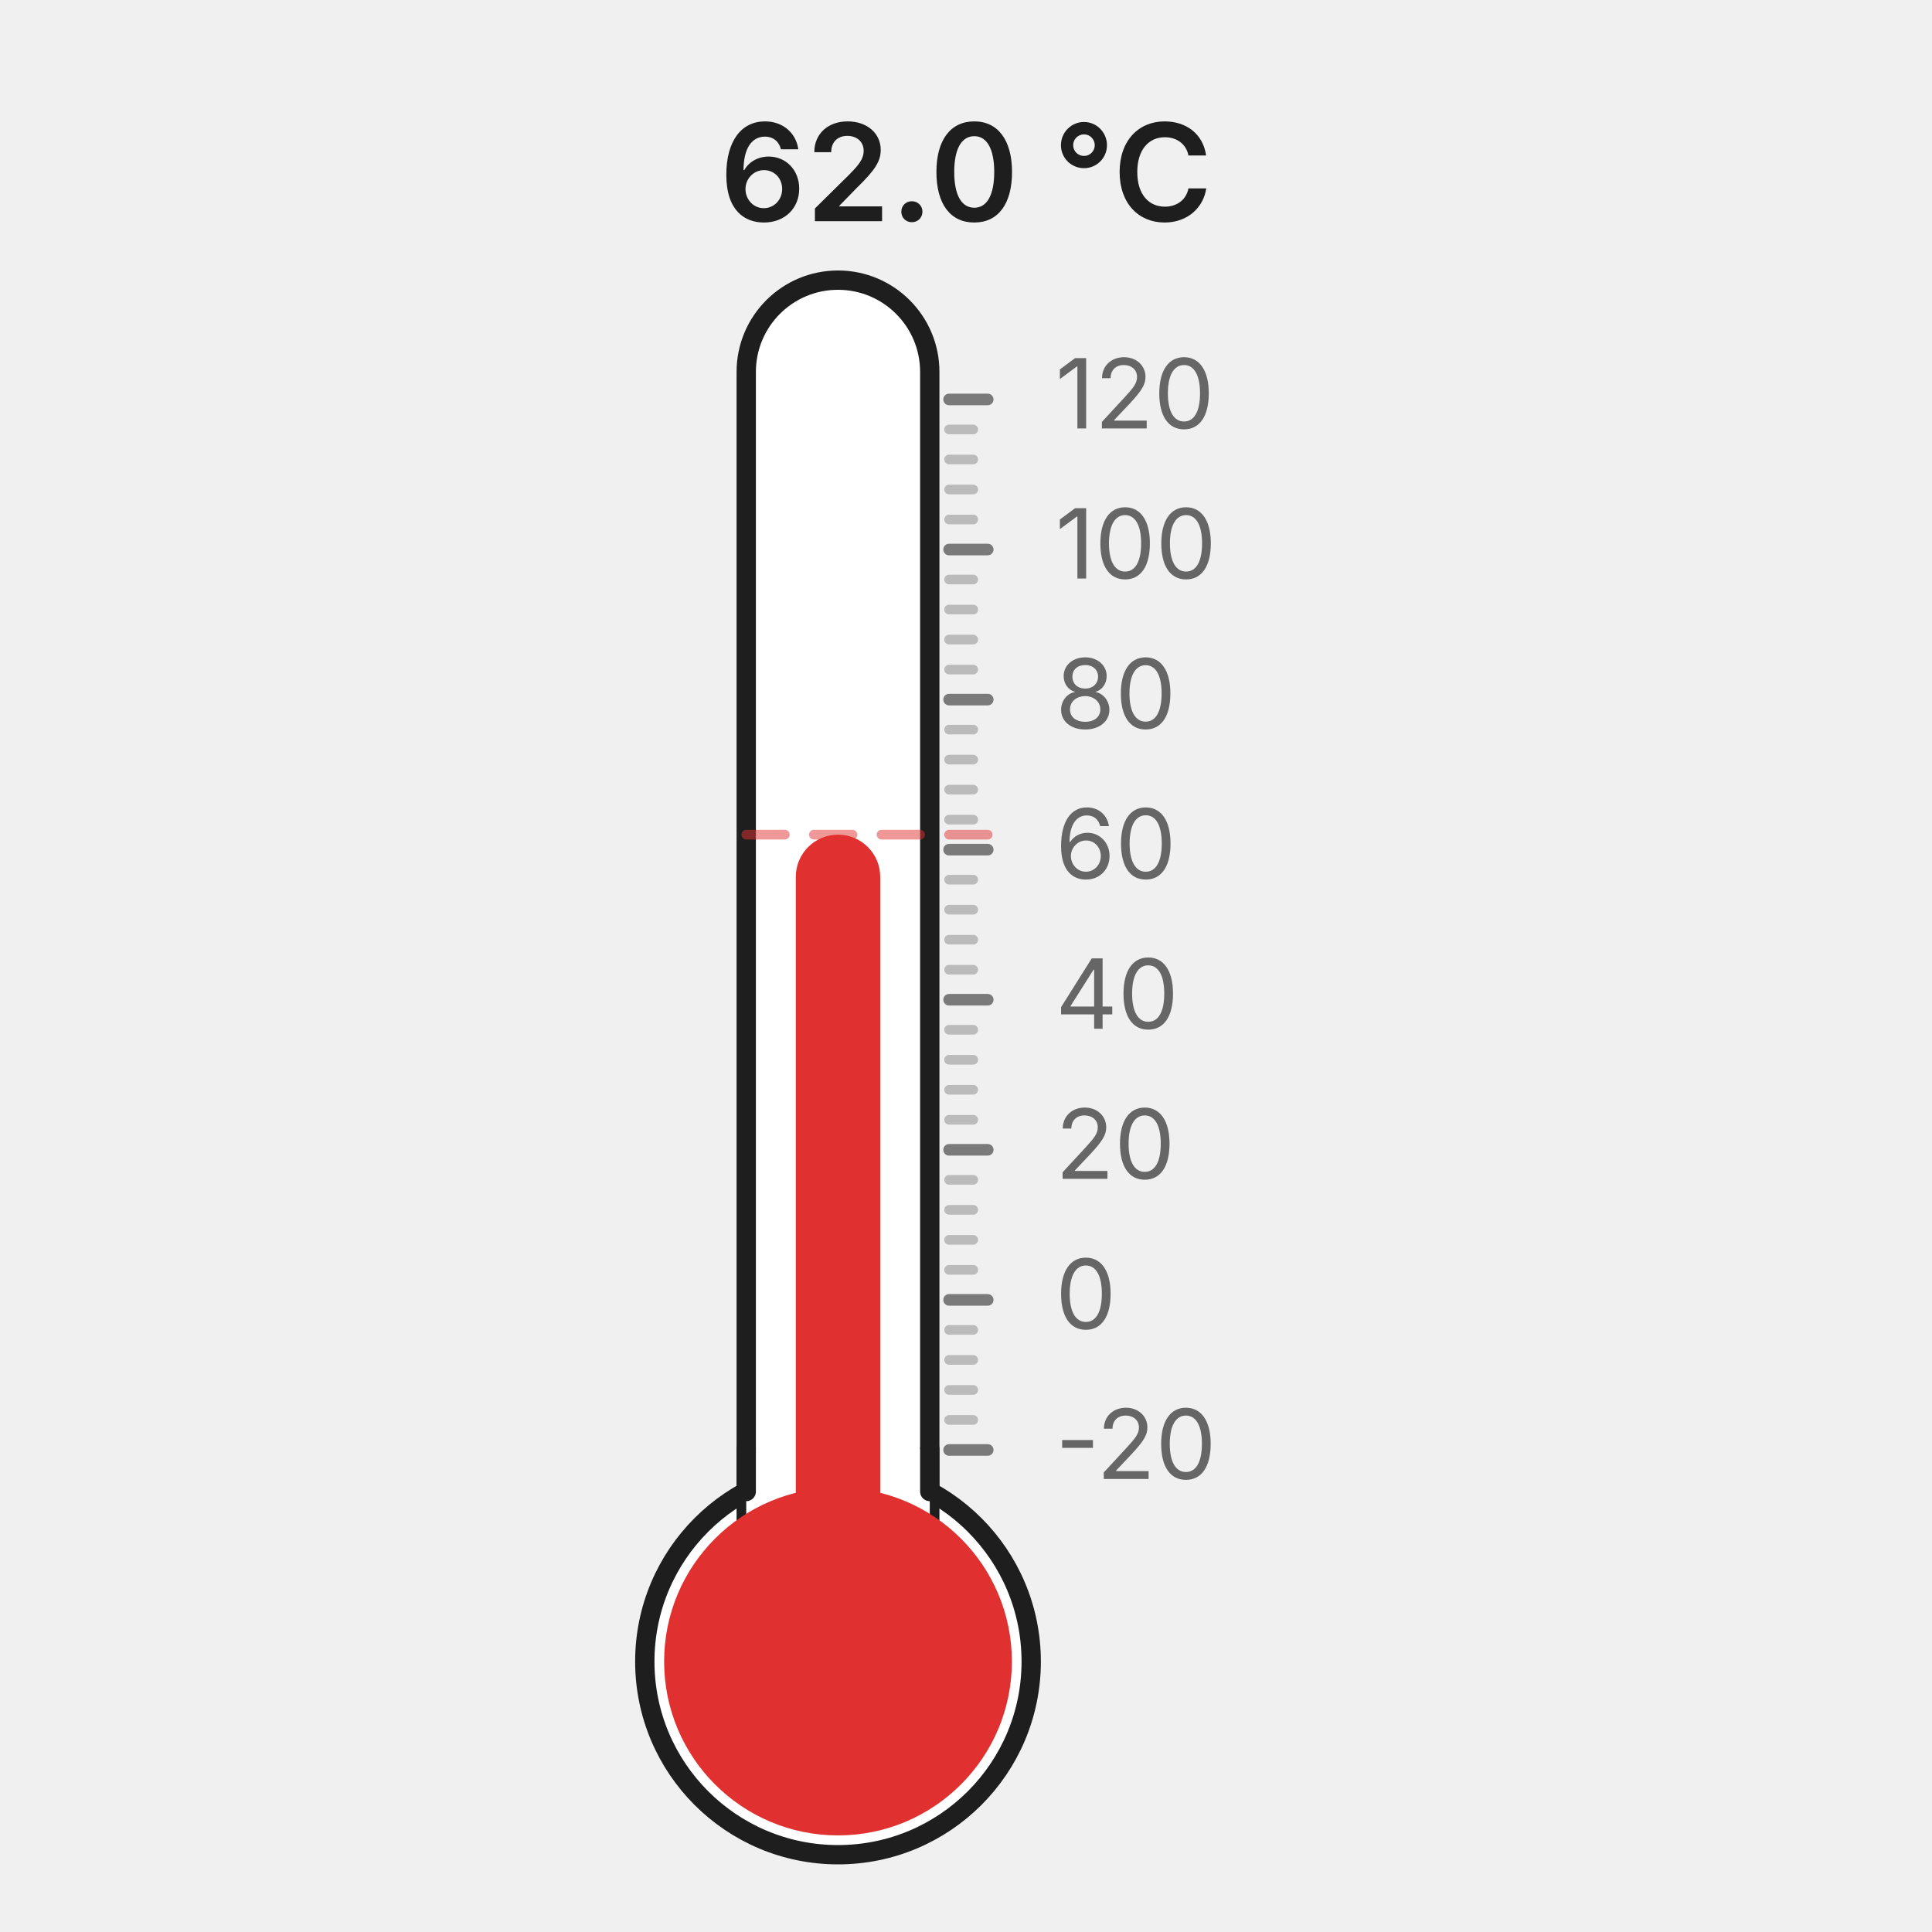
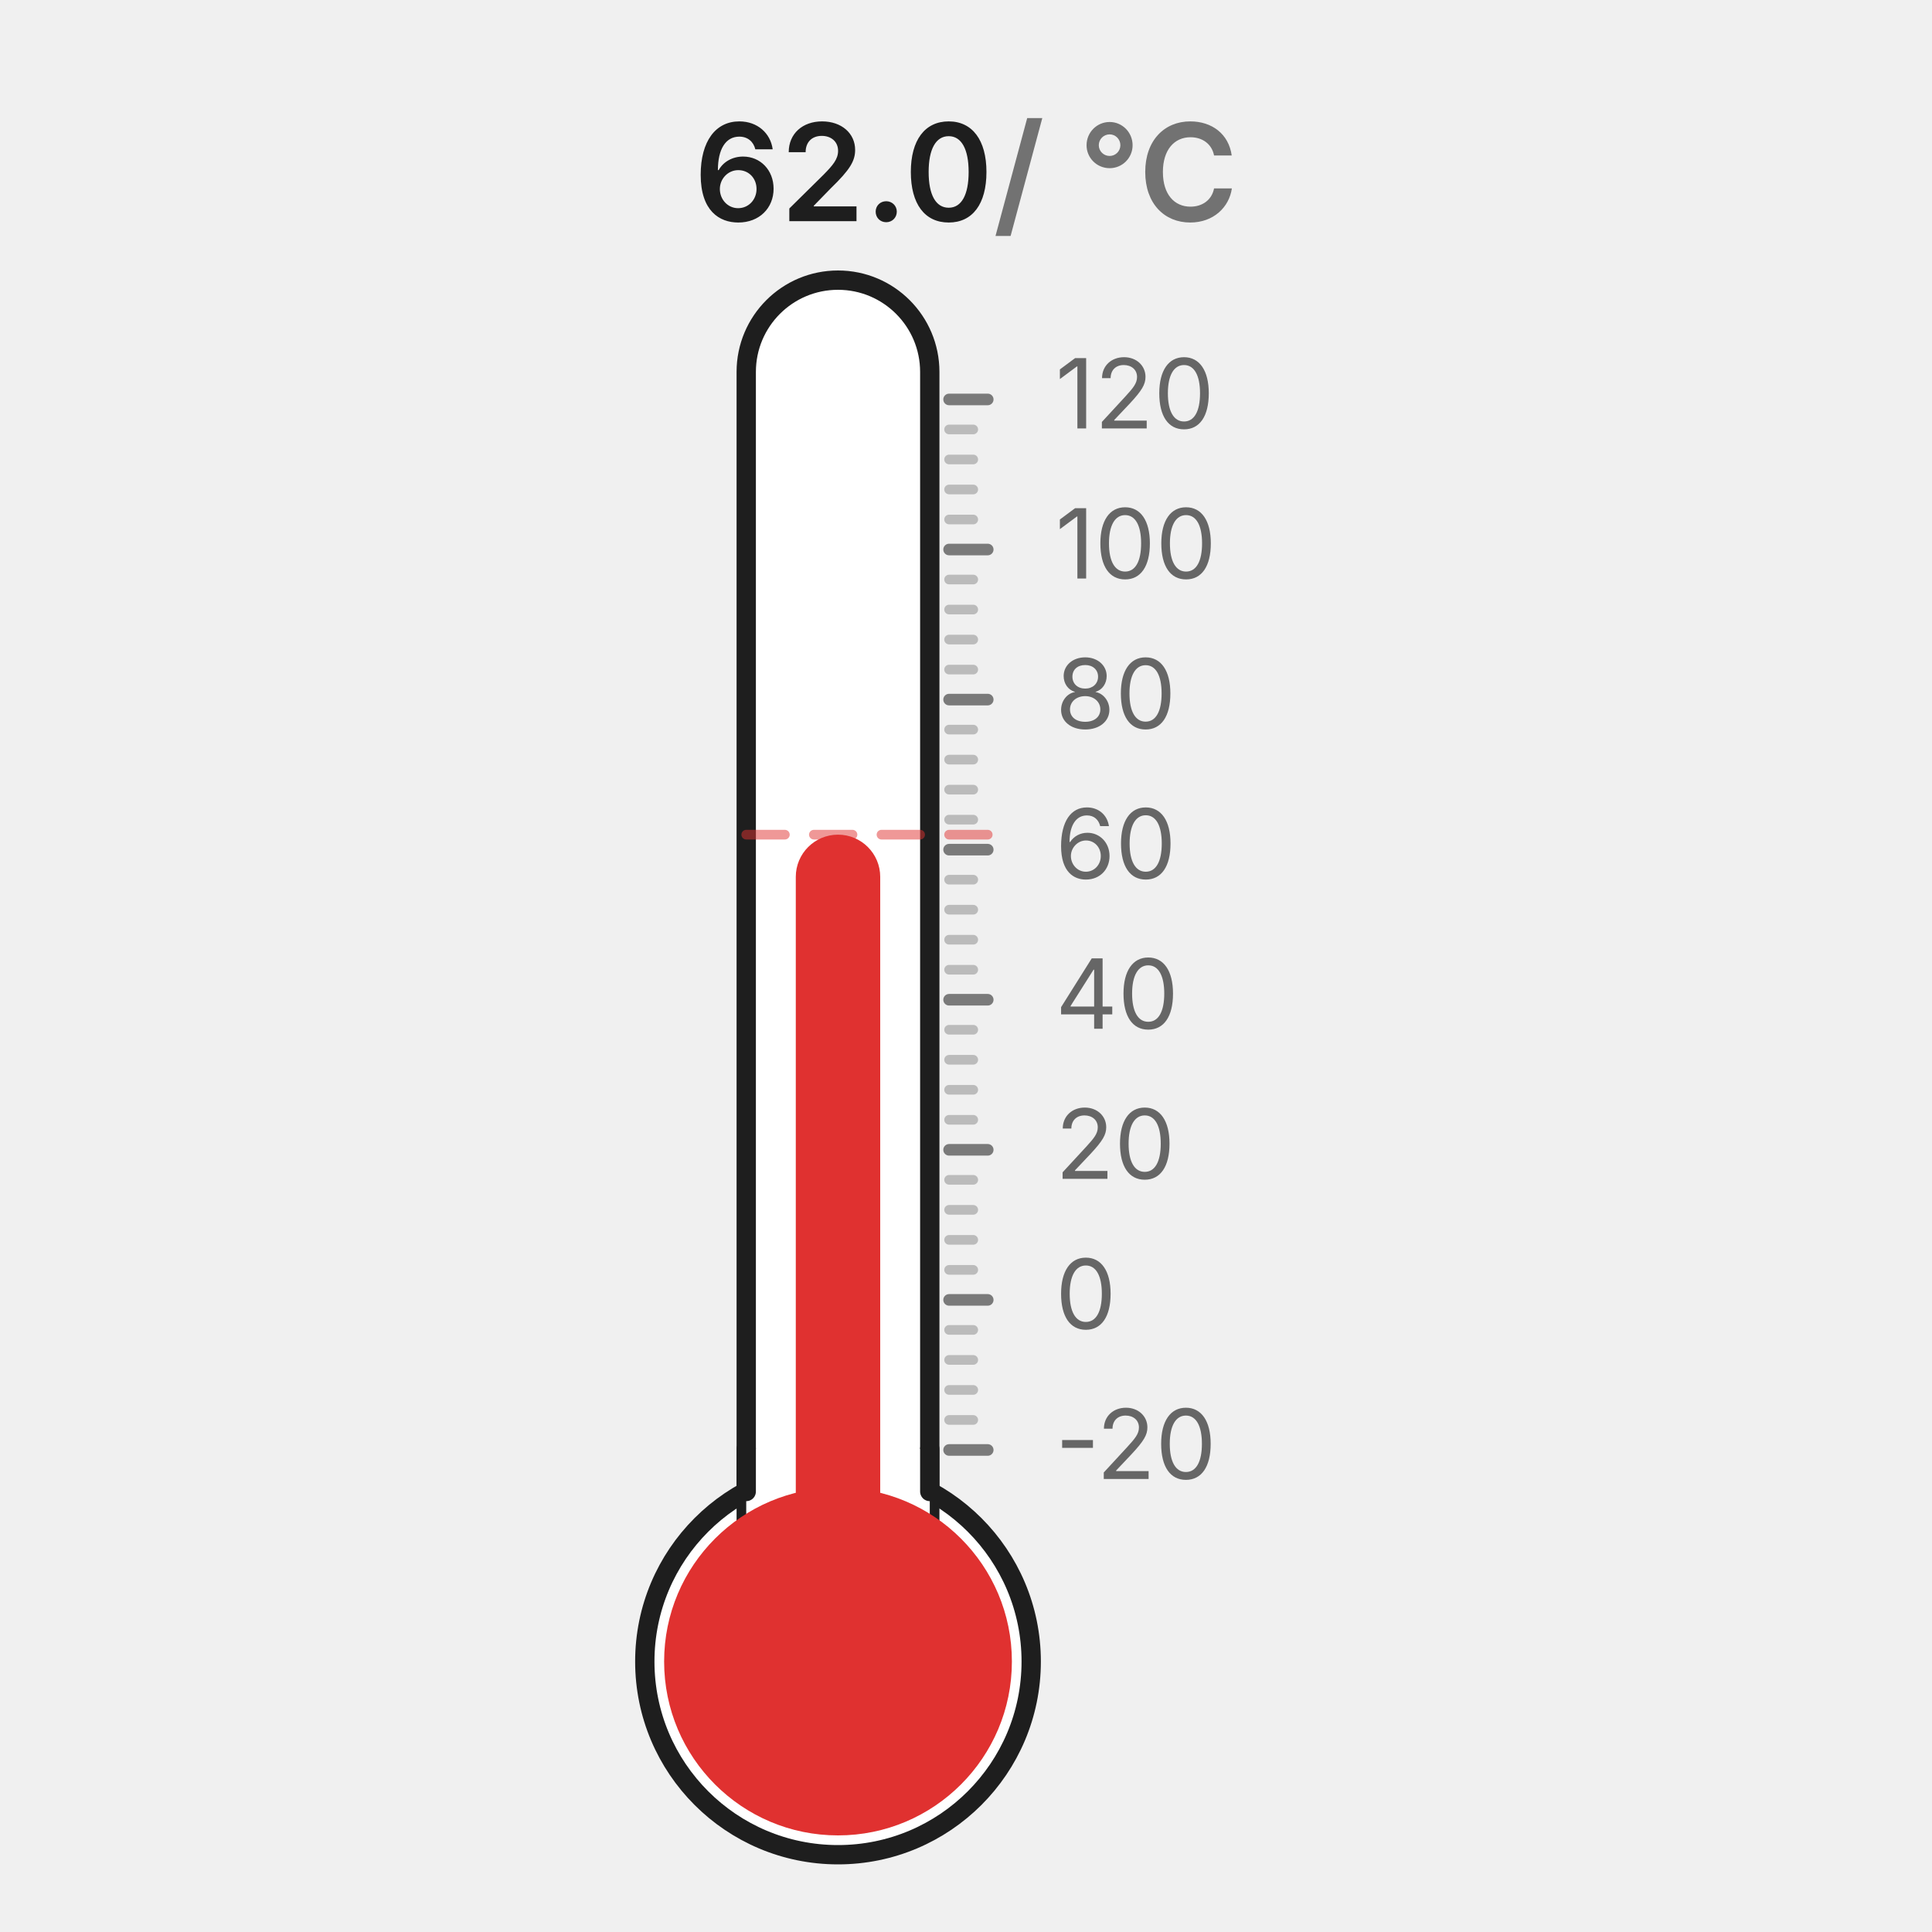
<svg xmlns="http://www.w3.org/2000/svg" width="200" height="200" viewBox="0 0 200 200">
  <g data-block-id="root:root/thermometer:thermometer" data-source-id="thermometer" data-source-type="group" data-source-component="thermometer" data-source-component-id="root">
    <circle data-block-id="root:root/thermometer.children[0]:bulb-glass" data-source-id="bulb-glass" data-source-type="circle" cx="86.75" cy="172" r="20" fill="#ffffff" stroke="#1e1e1e" stroke-width="2" stroke-linecap="round" />
    <rect data-block-id="root:root/thermometer.children[1]:stem-glass" data-source-id="stem-glass" data-source-type="rect" x="77.25" y="29" width="19" height="143" rx="9.5" ry="9.5" fill="#ffffff" stroke="#1e1e1e" stroke-width="2" stroke-linecap="round" />
    <rect data-block-id="root:root/thermometer.children[2]:neck-patch" data-source-id="neck-patch" data-source-type="rect" x="77.25" y="150" width="19" height="24" rx="0" ry="0" fill="#ffffff" stroke="none" stroke-linecap="round" />
    <line data-block-id="root:root/thermometer.children[3]:neck-left" data-source-id="neck-left" data-source-type="line" x1="77.25" y1="150" x2="77.25" y2="154.4" fill="none" stroke="#1e1e1e" stroke-width="2" stroke-linecap="round" />
    <line data-block-id="root:root/thermometer.children[4]:neck-right" data-source-id="neck-right" data-source-type="line" x1="96.25" y1="150" x2="96.25" y2="154.4" fill="none" stroke="#1e1e1e" stroke-width="2" stroke-linecap="round" />
    <circle data-block-id="root:root/thermometer.children[5]:bulb-liquid" data-source-id="bulb-liquid" data-source-type="circle" cx="86.75" cy="172" r="18" fill="#e03130" stroke="none" stroke-linecap="round" />
    <rect data-block-id="root:root/thermometer.children[6]:column" data-source-id="column" data-source-type="rect" x="82.38" y="86.404" width="8.74" height="85.596" rx="4.37" ry="4.37" fill="#e03130" stroke="none" stroke-linecap="round" />
    <line data-block-id="root:root/thermometer.children[7]:reading-crosshair" data-source-id="reading-crosshair" data-source-type="line" x1="77.25" y1="86.404" x2="102.25" y2="86.404" fill="none" stroke="#e03130" stroke-width="1" stroke-dasharray="4 3" stroke-linecap="round" opacity="0.5" />
    <rect data-block-id="root:root/thermometer.children[8]:reading-anchor" data-source-id="reading-anchor" data-source-type="rect" x="140.25" y="81.404" width="24" height="10" rx="0" ry="0" fill="none" stroke="none" stroke-linecap="round" />
    <line data-block-id="root:root/thermometer.children[9][0]:minor-tick#0" data-source-id="minor-tick" data-source-type="line" x1="98.25" y1="150.1" x2="100.75" y2="150.1" fill="none" stroke="#7a7a7a" stroke-width="1" stroke-linecap="round" opacity="0.45" />
    <line data-block-id="root:root/thermometer.children[9][1]:minor-tick#1" data-source-id="minor-tick" data-source-type="line" x1="98.25" y1="150.1" x2="100.75" y2="150.1" fill="none" stroke="#7a7a7a" stroke-width="1" stroke-linecap="round" opacity="0.45" transform="translate(0 -3.107143)" />
    <line data-block-id="root:root/thermometer.children[9][2]:minor-tick#2" data-source-id="minor-tick" data-source-type="line" x1="98.25" y1="150.1" x2="100.75" y2="150.1" fill="none" stroke="#7a7a7a" stroke-width="1" stroke-linecap="round" opacity="0.45" transform="translate(0 -6.214286)" />
    <line data-block-id="root:root/thermometer.children[9][3]:minor-tick#3" data-source-id="minor-tick" data-source-type="line" x1="98.25" y1="150.1" x2="100.75" y2="150.1" fill="none" stroke="#7a7a7a" stroke-width="1" stroke-linecap="round" opacity="0.45" transform="translate(0 -9.321429)" />
    <line data-block-id="root:root/thermometer.children[9][4]:minor-tick#4" data-source-id="minor-tick" data-source-type="line" x1="98.25" y1="150.1" x2="100.75" y2="150.1" fill="none" stroke="#7a7a7a" stroke-width="1" stroke-linecap="round" opacity="0.45" transform="translate(0 -12.42857)" />
    <line data-block-id="root:root/thermometer.children[9][5]:minor-tick#5" data-source-id="minor-tick" data-source-type="line" x1="98.25" y1="150.1" x2="100.75" y2="150.1" fill="none" stroke="#7a7a7a" stroke-width="1" stroke-linecap="round" opacity="0.45" transform="translate(0 -15.53571)" />
    <line data-block-id="root:root/thermometer.children[9][6]:minor-tick#6" data-source-id="minor-tick" data-source-type="line" x1="98.25" y1="150.1" x2="100.75" y2="150.1" fill="none" stroke="#7a7a7a" stroke-width="1" stroke-linecap="round" opacity="0.45" transform="translate(0 -18.64286)" />
    <line data-block-id="root:root/thermometer.children[9][7]:minor-tick#7" data-source-id="minor-tick" data-source-type="line" x1="98.25" y1="150.1" x2="100.75" y2="150.1" fill="none" stroke="#7a7a7a" stroke-width="1" stroke-linecap="round" opacity="0.45" transform="translate(0 -21.75)" />
    <line data-block-id="root:root/thermometer.children[9][8]:minor-tick#8" data-source-id="minor-tick" data-source-type="line" x1="98.25" y1="150.1" x2="100.75" y2="150.1" fill="none" stroke="#7a7a7a" stroke-width="1" stroke-linecap="round" opacity="0.45" transform="translate(0 -24.85714)" />
    <line data-block-id="root:root/thermometer.children[9][9]:minor-tick#9" data-source-id="minor-tick" data-source-type="line" x1="98.25" y1="150.1" x2="100.75" y2="150.1" fill="none" stroke="#7a7a7a" stroke-width="1" stroke-linecap="round" opacity="0.45" transform="translate(0 -27.96429)" />
    <line data-block-id="root:root/thermometer.children[9][10]:minor-tick#10" data-source-id="minor-tick" data-source-type="line" x1="98.25" y1="150.1" x2="100.75" y2="150.1" fill="none" stroke="#7a7a7a" stroke-width="1" stroke-linecap="round" opacity="0.45" transform="translate(0 -31.07143)" />
    <line data-block-id="root:root/thermometer.children[9][11]:minor-tick#11" data-source-id="minor-tick" data-source-type="line" x1="98.25" y1="150.1" x2="100.75" y2="150.1" fill="none" stroke="#7a7a7a" stroke-width="1" stroke-linecap="round" opacity="0.45" transform="translate(0 -34.17857)" />
    <line data-block-id="root:root/thermometer.children[9][12]:minor-tick#12" data-source-id="minor-tick" data-source-type="line" x1="98.25" y1="150.1" x2="100.75" y2="150.1" fill="none" stroke="#7a7a7a" stroke-width="1" stroke-linecap="round" opacity="0.45" transform="translate(0 -37.28571)" />
    <line data-block-id="root:root/thermometer.children[9][13]:minor-tick#13" data-source-id="minor-tick" data-source-type="line" x1="98.25" y1="150.1" x2="100.75" y2="150.1" fill="none" stroke="#7a7a7a" stroke-width="1" stroke-linecap="round" opacity="0.45" transform="translate(0 -40.39286)" />
    <line data-block-id="root:root/thermometer.children[9][14]:minor-tick#14" data-source-id="minor-tick" data-source-type="line" x1="98.25" y1="150.1" x2="100.75" y2="150.1" fill="none" stroke="#7a7a7a" stroke-width="1" stroke-linecap="round" opacity="0.45" transform="translate(0 -43.5)" />
    <line data-block-id="root:root/thermometer.children[9][15]:minor-tick#15" data-source-id="minor-tick" data-source-type="line" x1="98.25" y1="150.1" x2="100.75" y2="150.1" fill="none" stroke="#7a7a7a" stroke-width="1" stroke-linecap="round" opacity="0.45" transform="translate(0 -46.60714)" />
    <line data-block-id="root:root/thermometer.children[9][16]:minor-tick#16" data-source-id="minor-tick" data-source-type="line" x1="98.25" y1="150.1" x2="100.75" y2="150.1" fill="none" stroke="#7a7a7a" stroke-width="1" stroke-linecap="round" opacity="0.45" transform="translate(0 -49.71429)" />
    <line data-block-id="root:root/thermometer.children[9][17]:minor-tick#17" data-source-id="minor-tick" data-source-type="line" x1="98.25" y1="150.1" x2="100.75" y2="150.1" fill="none" stroke="#7a7a7a" stroke-width="1" stroke-linecap="round" opacity="0.45" transform="translate(0 -52.82143)" />
    <line data-block-id="root:root/thermometer.children[9][18]:minor-tick#18" data-source-id="minor-tick" data-source-type="line" x1="98.25" y1="150.1" x2="100.75" y2="150.1" fill="none" stroke="#7a7a7a" stroke-width="1" stroke-linecap="round" opacity="0.45" transform="translate(0 -55.92857)" />
    <line data-block-id="root:root/thermometer.children[9][19]:minor-tick#19" data-source-id="minor-tick" data-source-type="line" x1="98.25" y1="150.1" x2="100.75" y2="150.1" fill="none" stroke="#7a7a7a" stroke-width="1" stroke-linecap="round" opacity="0.45" transform="translate(0 -59.03571)" />
    <line data-block-id="root:root/thermometer.children[9][20]:minor-tick#20" data-source-id="minor-tick" data-source-type="line" x1="98.25" y1="150.1" x2="100.75" y2="150.1" fill="none" stroke="#7a7a7a" stroke-width="1" stroke-linecap="round" opacity="0.45" transform="translate(0 -62.14286)" />
    <line data-block-id="root:root/thermometer.children[9][21]:minor-tick#21" data-source-id="minor-tick" data-source-type="line" x1="98.25" y1="150.1" x2="100.75" y2="150.1" fill="none" stroke="#7a7a7a" stroke-width="1" stroke-linecap="round" opacity="0.45" transform="translate(0 -65.25)" />
    <line data-block-id="root:root/thermometer.children[9][22]:minor-tick#22" data-source-id="minor-tick" data-source-type="line" x1="98.25" y1="150.1" x2="100.75" y2="150.1" fill="none" stroke="#7a7a7a" stroke-width="1" stroke-linecap="round" opacity="0.45" transform="translate(0 -68.35714)" />
    <line data-block-id="root:root/thermometer.children[9][23]:minor-tick#23" data-source-id="minor-tick" data-source-type="line" x1="98.25" y1="150.1" x2="100.75" y2="150.1" fill="none" stroke="#7a7a7a" stroke-width="1" stroke-linecap="round" opacity="0.45" transform="translate(0 -71.46429)" />
    <line data-block-id="root:root/thermometer.children[9][24]:minor-tick#24" data-source-id="minor-tick" data-source-type="line" x1="98.25" y1="150.1" x2="100.75" y2="150.1" fill="none" stroke="#7a7a7a" stroke-width="1" stroke-linecap="round" opacity="0.45" transform="translate(0 -74.57143)" />
    <line data-block-id="root:root/thermometer.children[9][25]:minor-tick#25" data-source-id="minor-tick" data-source-type="line" x1="98.25" y1="150.1" x2="100.75" y2="150.1" fill="none" stroke="#7a7a7a" stroke-width="1" stroke-linecap="round" opacity="0.45" transform="translate(0 -77.67857)" />
    <line data-block-id="root:root/thermometer.children[9][26]:minor-tick#26" data-source-id="minor-tick" data-source-type="line" x1="98.25" y1="150.1" x2="100.75" y2="150.1" fill="none" stroke="#7a7a7a" stroke-width="1" stroke-linecap="round" opacity="0.45" transform="translate(0 -80.78571)" />
    <line data-block-id="root:root/thermometer.children[9][27]:minor-tick#27" data-source-id="minor-tick" data-source-type="line" x1="98.25" y1="150.1" x2="100.75" y2="150.1" fill="none" stroke="#7a7a7a" stroke-width="1" stroke-linecap="round" opacity="0.45" transform="translate(0 -83.89286)" />
    <line data-block-id="root:root/thermometer.children[9][28]:minor-tick#28" data-source-id="minor-tick" data-source-type="line" x1="98.25" y1="150.1" x2="100.75" y2="150.1" fill="none" stroke="#7a7a7a" stroke-width="1" stroke-linecap="round" opacity="0.45" transform="translate(0 -87)" />
    <line data-block-id="root:root/thermometer.children[9][29]:minor-tick#29" data-source-id="minor-tick" data-source-type="line" x1="98.25" y1="150.1" x2="100.75" y2="150.1" fill="none" stroke="#7a7a7a" stroke-width="1" stroke-linecap="round" opacity="0.45" transform="translate(0 -90.10714)" />
    <line data-block-id="root:root/thermometer.children[9][30]:minor-tick#30" data-source-id="minor-tick" data-source-type="line" x1="98.25" y1="150.1" x2="100.75" y2="150.1" fill="none" stroke="#7a7a7a" stroke-width="1" stroke-linecap="round" opacity="0.45" transform="translate(0 -93.21429)" />
    <line data-block-id="root:root/thermometer.children[9][31]:minor-tick#31" data-source-id="minor-tick" data-source-type="line" x1="98.25" y1="150.1" x2="100.75" y2="150.1" fill="none" stroke="#7a7a7a" stroke-width="1" stroke-linecap="round" opacity="0.45" transform="translate(0 -96.32143)" />
    <line data-block-id="root:root/thermometer.children[9][32]:minor-tick#32" data-source-id="minor-tick" data-source-type="line" x1="98.25" y1="150.1" x2="100.75" y2="150.1" fill="none" stroke="#7a7a7a" stroke-width="1" stroke-linecap="round" opacity="0.45" transform="translate(0 -99.42857)" />
    <line data-block-id="root:root/thermometer.children[9][33]:minor-tick#33" data-source-id="minor-tick" data-source-type="line" x1="98.25" y1="150.1" x2="100.75" y2="150.1" fill="none" stroke="#7a7a7a" stroke-width="1" stroke-linecap="round" opacity="0.45" transform="translate(0 -102.5357)" />
    <line data-block-id="root:root/thermometer.children[9][34]:minor-tick#34" data-source-id="minor-tick" data-source-type="line" x1="98.25" y1="150.1" x2="100.75" y2="150.1" fill="none" stroke="#7a7a7a" stroke-width="1" stroke-linecap="round" opacity="0.45" transform="translate(0 -105.6429)" />
    <line data-block-id="root:root/thermometer.children[9][35]:minor-tick#35" data-source-id="minor-tick" data-source-type="line" x1="98.25" y1="150.1" x2="100.75" y2="150.1" fill="none" stroke="#7a7a7a" stroke-width="1" stroke-linecap="round" opacity="0.45" transform="translate(0 -108.75)" />
    <line data-block-id="root:root/thermometer.children[10][0]:major-tick#0" data-source-id="major-tick" data-source-type="line" x1="98.25" y1="150.1" x2="102.25" y2="150.1" fill="none" stroke="#7a7a7a" stroke-width="1.2" stroke-linecap="round" />
    <line data-block-id="root:root/thermometer.children[10][1]:major-tick#1" data-source-id="major-tick" data-source-type="line" x1="98.25" y1="150.1" x2="102.25" y2="150.1" fill="none" stroke="#7a7a7a" stroke-width="1.2" stroke-linecap="round" transform="translate(0 -15.53571)" />
    <line data-block-id="root:root/thermometer.children[10][2]:major-tick#2" data-source-id="major-tick" data-source-type="line" x1="98.25" y1="150.1" x2="102.25" y2="150.1" fill="none" stroke="#7a7a7a" stroke-width="1.2" stroke-linecap="round" transform="translate(0 -31.07143)" />
    <line data-block-id="root:root/thermometer.children[10][3]:major-tick#3" data-source-id="major-tick" data-source-type="line" x1="98.25" y1="150.1" x2="102.25" y2="150.1" fill="none" stroke="#7a7a7a" stroke-width="1.2" stroke-linecap="round" transform="translate(0 -46.60714)" />
    <line data-block-id="root:root/thermometer.children[10][4]:major-tick#4" data-source-id="major-tick" data-source-type="line" x1="98.25" y1="150.1" x2="102.25" y2="150.1" fill="none" stroke="#7a7a7a" stroke-width="1.2" stroke-linecap="round" transform="translate(0 -62.14286)" />
    <line data-block-id="root:root/thermometer.children[10][5]:major-tick#5" data-source-id="major-tick" data-source-type="line" x1="98.25" y1="150.1" x2="102.25" y2="150.1" fill="none" stroke="#7a7a7a" stroke-width="1.2" stroke-linecap="round" transform="translate(0 -77.67857)" />
    <line data-block-id="root:root/thermometer.children[10][6]:major-tick#6" data-source-id="major-tick" data-source-type="line" x1="98.25" y1="150.1" x2="102.25" y2="150.1" fill="none" stroke="#7a7a7a" stroke-width="1.2" stroke-linecap="round" transform="translate(0 -93.21429)" />
    <line data-block-id="root:root/thermometer.children[10][7]:major-tick#7" data-source-id="major-tick" data-source-type="line" x1="98.25" y1="150.1" x2="102.25" y2="150.1" fill="none" stroke="#7a7a7a" stroke-width="1.2" stroke-linecap="round" transform="translate(0 -108.75)" />
    <text data-block-id="root:root/thermometer.children[11][0]:tick-label#0" data-source-id="tick-label" data-source-type="text" x="109.25" y="153.1" font-size="10" font-family="Katex_Main, Inter, serif" font-weight="400" text-anchor="start" dominant-baseline="auto" fill="#666666" stroke="none" stroke-linecap="round">-20</text>
    <text data-block-id="root:root/thermometer.children[11][1]:tick-label#1" data-source-id="tick-label" data-source-type="text" x="109.25" y="153.1" font-size="10" font-family="Katex_Main, Inter, serif" font-weight="400" text-anchor="start" dominant-baseline="auto" fill="#666666" stroke="none" stroke-linecap="round" transform="translate(0 -15.53571)">0</text>
    <text data-block-id="root:root/thermometer.children[11][2]:tick-label#2" data-source-id="tick-label" data-source-type="text" x="109.25" y="153.1" font-size="10" font-family="Katex_Main, Inter, serif" font-weight="400" text-anchor="start" dominant-baseline="auto" fill="#666666" stroke="none" stroke-linecap="round" transform="translate(0 -31.07143)">20</text>
    <text data-block-id="root:root/thermometer.children[11][3]:tick-label#3" data-source-id="tick-label" data-source-type="text" x="109.25" y="153.1" font-size="10" font-family="Katex_Main, Inter, serif" font-weight="400" text-anchor="start" dominant-baseline="auto" fill="#666666" stroke="none" stroke-linecap="round" transform="translate(0 -46.60714)">40</text>
    <text data-block-id="root:root/thermometer.children[11][4]:tick-label#4" data-source-id="tick-label" data-source-type="text" x="109.25" y="153.1" font-size="10" font-family="Katex_Main, Inter, serif" font-weight="400" text-anchor="start" dominant-baseline="auto" fill="#666666" stroke="none" stroke-linecap="round" transform="translate(0 -62.14286)">60</text>
    <text data-block-id="root:root/thermometer.children[11][5]:tick-label#5" data-source-id="tick-label" data-source-type="text" x="109.25" y="153.1" font-size="10" font-family="Katex_Main, Inter, serif" font-weight="400" text-anchor="start" dominant-baseline="auto" fill="#666666" stroke="none" stroke-linecap="round" transform="translate(0 -77.67857)">80</text>
    <text data-block-id="root:root/thermometer.children[11][6]:tick-label#6" data-source-id="tick-label" data-source-type="text" x="109.25" y="153.1" font-size="10" font-family="Katex_Main, Inter, serif" font-weight="400" text-anchor="start" dominant-baseline="auto" fill="#666666" stroke="none" stroke-linecap="round" transform="translate(0 -93.21429)">100</text>
    <text data-block-id="root:root/thermometer.children[11][7]:tick-label#7" data-source-id="tick-label" data-source-type="text" x="109.25" y="153.1" font-size="10" font-family="Katex_Main, Inter, serif" font-weight="400" text-anchor="start" dominant-baseline="auto" fill="#666666" stroke="none" stroke-linecap="round" transform="translate(0 -108.75)">120</text>
-     <text data-block-id="root:root/thermometer.children[12]:readout" data-source-id="readout" data-source-type="text" x="100" y="17.8" font-size="14" font-family="Katex_Main, Inter, serif" font-weight="600" text-anchor="middle" dominant-baseline="central" fill="#1e1e1e" stroke="none" stroke-linecap="round">62.0 °C</text>
+     <text data-block-id="root:root/thermometer.children[12]:readout" data-source-id="readout" data-source-type="text" x="100" y="17.8" font-size="14" font-family="Katex_Main, Inter, serif" font-weight="600" text-anchor="middle" dominant-baseline="central" fill="#1e1e1e" stroke="none" stroke-linecap="round">62.0<tspan fill-opacity="0.6"> / °C</tspan>
+     </text>
    <rect data-block-id="root:root/thermometer.children[13]:column-grab" data-source-id="column-grab" data-source-type="rect" x="77.25" y="29" width="19" height="143" rx="0" ry="0" fill="none" stroke="none" stroke-linecap="round" />
  </g>
</svg>
